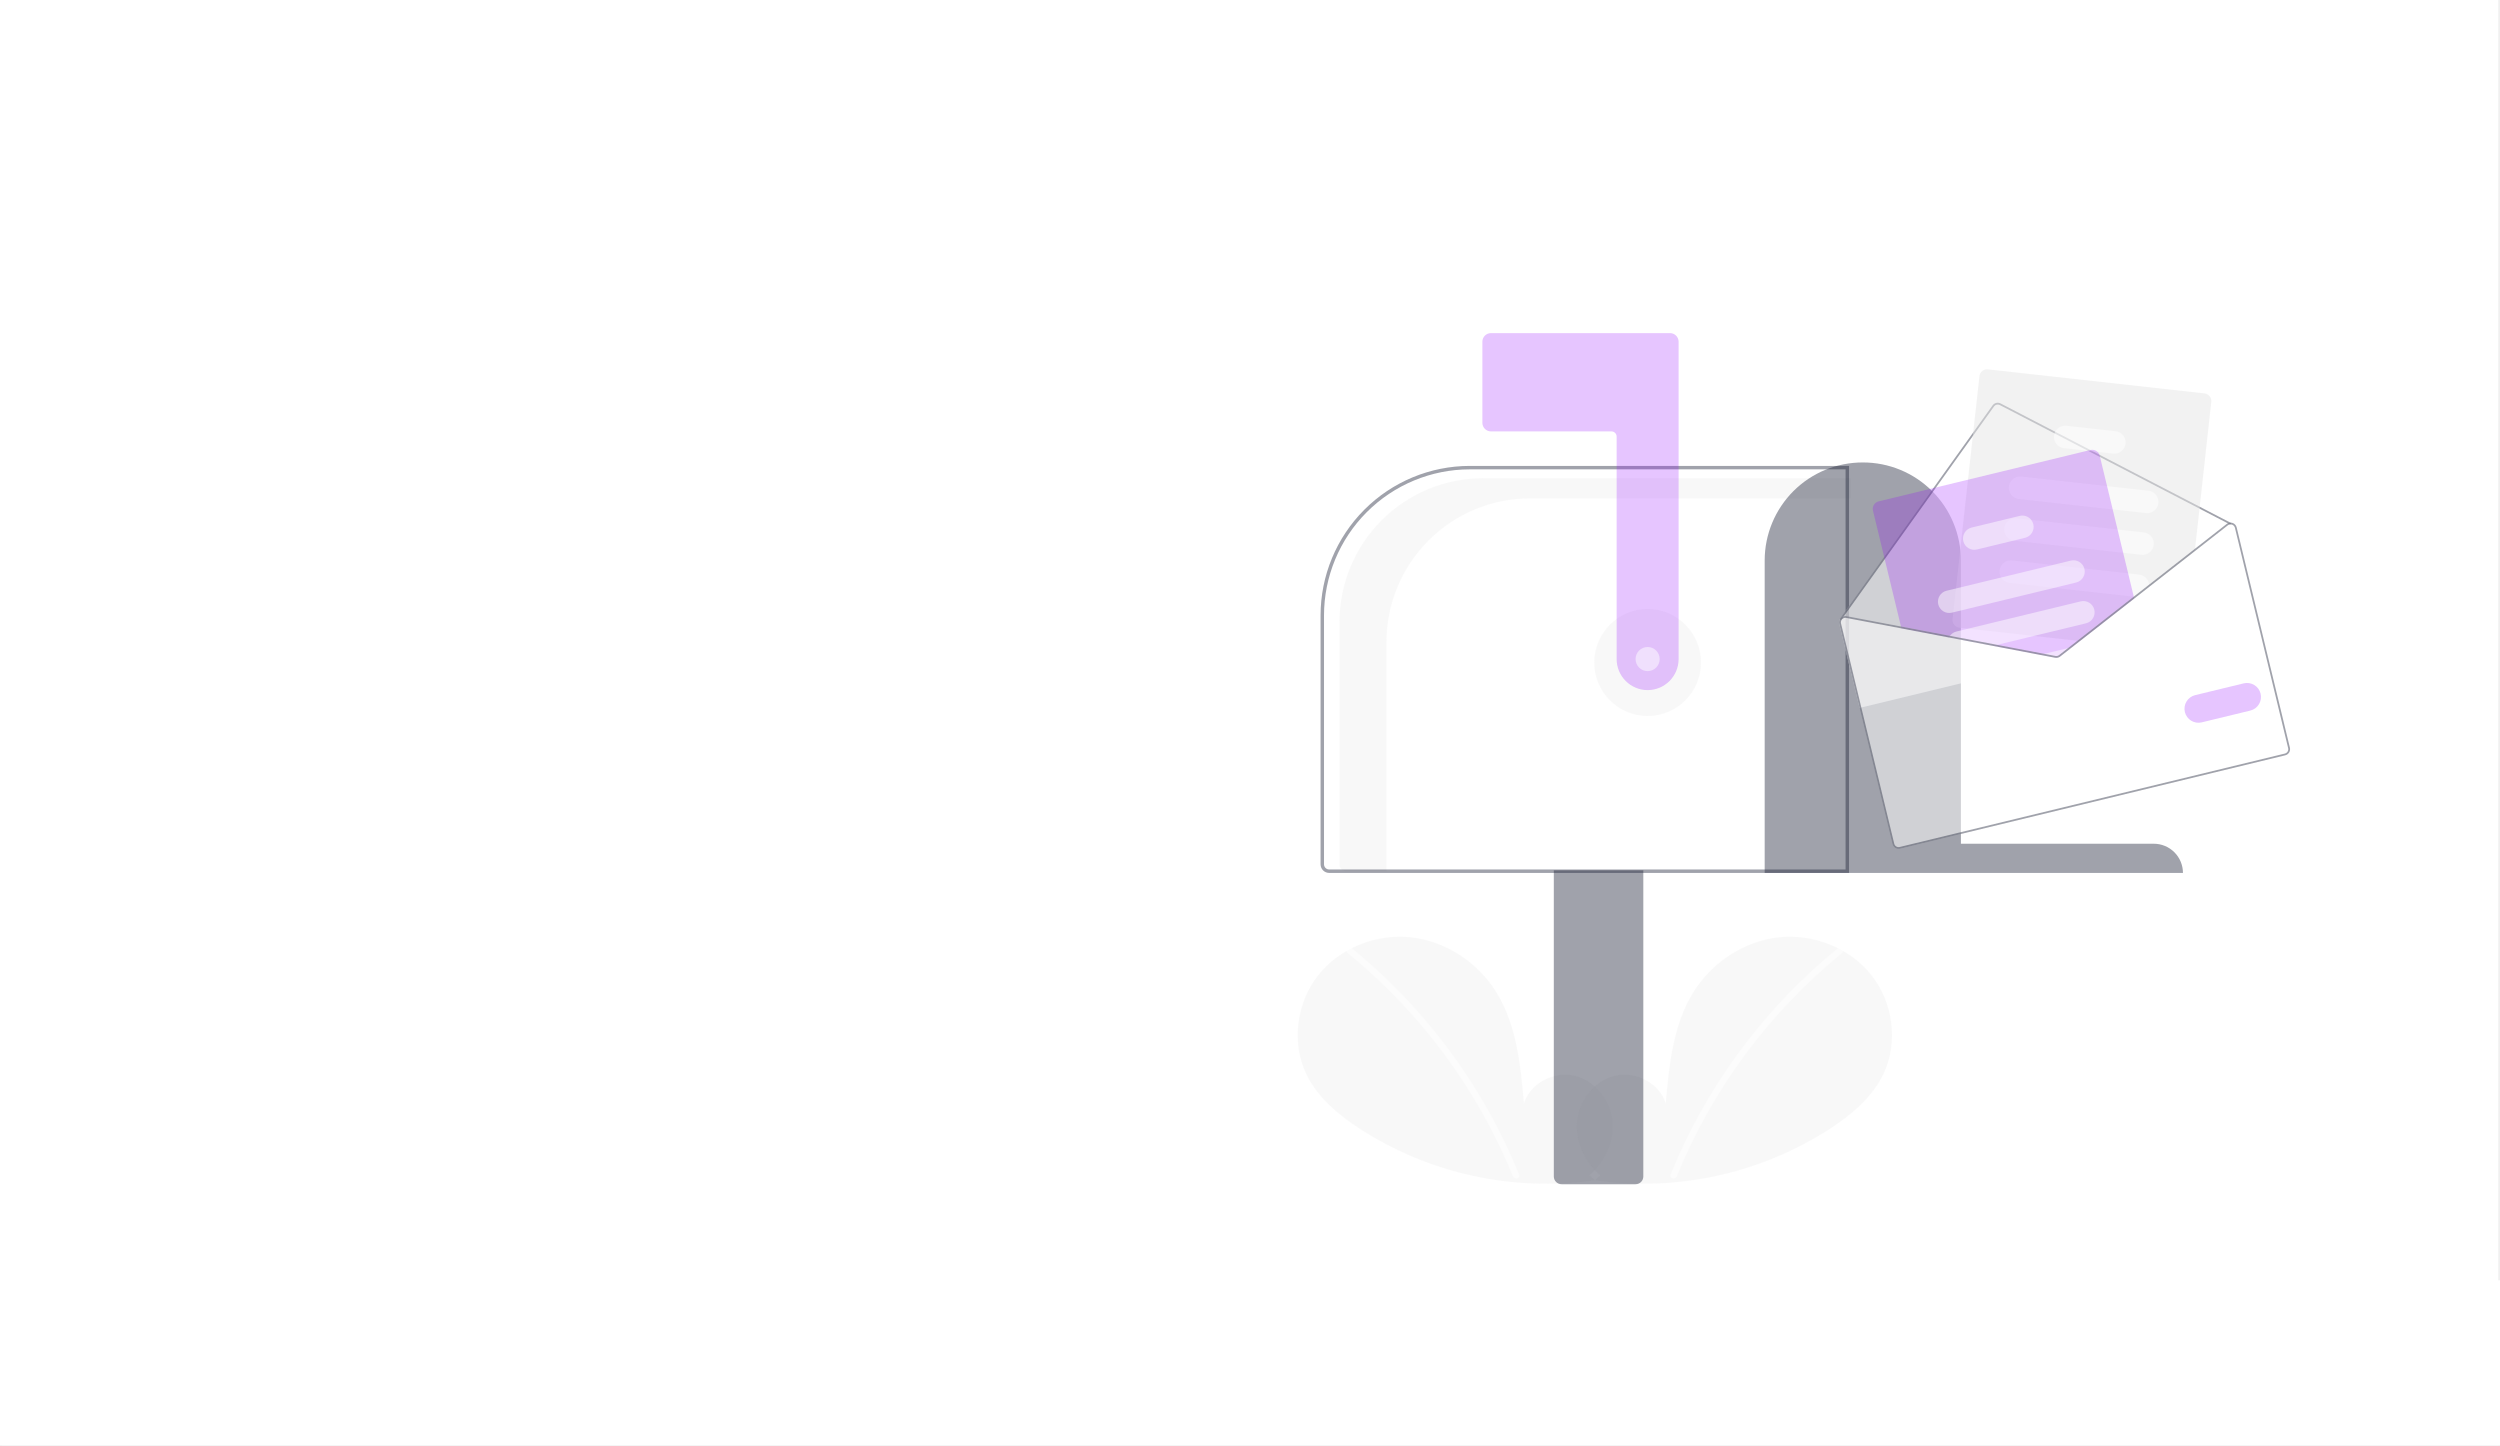
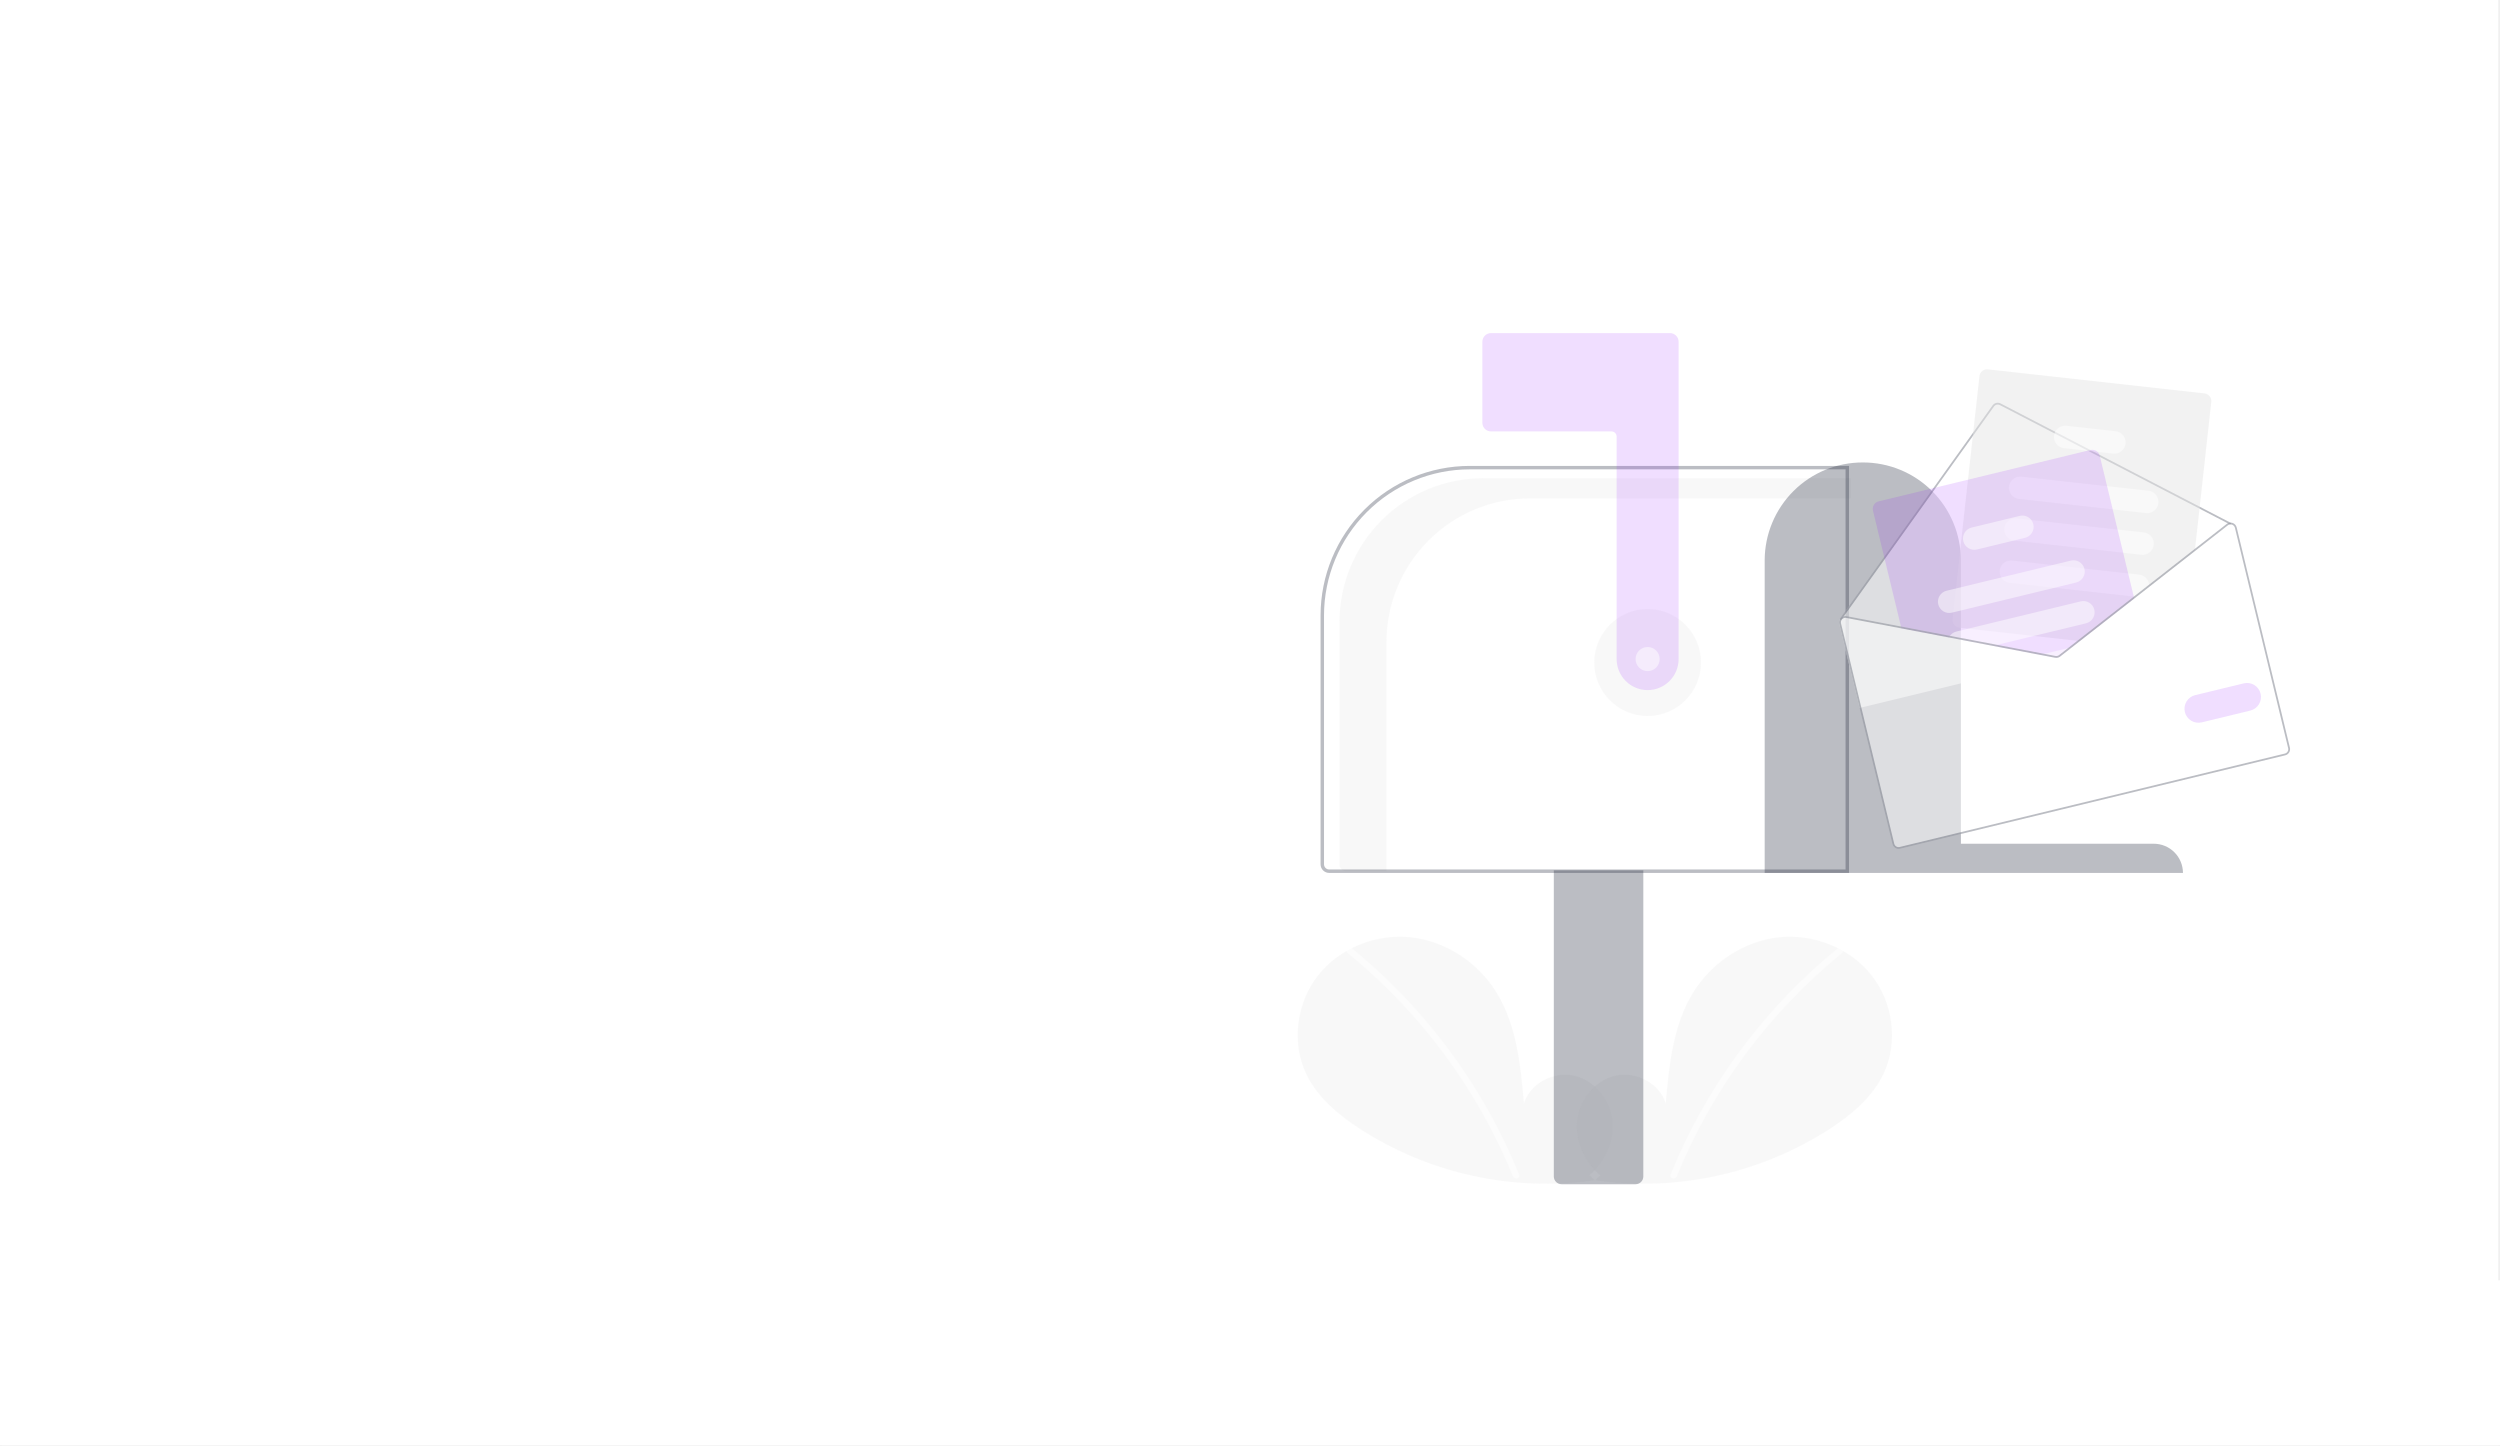
<svg xmlns="http://www.w3.org/2000/svg" width="1441" height="833" viewBox="0 0 1441 833" fill="none">
  <rect x="1" y="738" width="1440" height="95" fill="white" />
  <rect width="1440" height="833" fill="white" />
  <path d="M916.1 677.473C925.282 669.699 930.86 657.418 929.397 645.463C927.934 633.508 918.875 622.517 907.123 619.978C895.372 617.44 881.976 624.467 878.407 635.969C876.442 613.794 874.179 590.691 862.412 571.807C851.757 554.708 833.304 542.473 813.304 540.285C793.304 538.096 772.247 546.363 759.774 562.179C747.301 577.995 744.247 600.988 752.983 619.146C759.418 632.522 771.274 642.477 783.697 650.576C823.838 676.526 871.982 687.078 919.271 680.292" fill="#F2F2F2" fill-opacity="0.5" />
  <path d="M779.551 546.822C796.053 560.289 811.192 575.351 824.749 591.79C845.966 617.429 863.134 646.175 875.657 677.026C876.574 679.277 872.926 680.257 872.02 678.031C864.056 658.525 854.204 639.848 842.604 622.268C824.515 594.805 802.354 570.265 776.883 549.494C775 547.958 777.683 545.298 779.551 546.822V546.822Z" fill="white" fill-opacity="0.5" />
  <path d="M922.442 677.473C913.259 669.699 907.682 657.418 909.145 645.463C910.607 633.508 919.667 622.517 931.418 619.978C943.17 617.44 956.566 624.467 960.135 635.969C962.099 613.794 964.363 590.691 976.13 571.807C986.784 554.708 1005.24 542.473 1025.24 540.285C1045.24 538.096 1066.29 546.363 1078.77 562.179C1091.24 577.995 1094.29 600.988 1085.56 619.146C1079.12 632.522 1067.27 642.477 1054.84 650.576C1014.7 676.526 966.559 687.078 919.27 680.292" fill="#F2F2F2" fill-opacity="0.5" />
  <path d="M1058.99 546.822C1042.49 560.289 1027.35 575.351 1013.79 591.79C992.575 617.429 975.407 646.175 962.884 677.026C961.967 679.277 965.615 680.257 966.521 678.031C987.011 627.891 1019.72 583.698 1061.66 549.494C1063.54 547.958 1060.86 545.298 1058.99 546.822V546.822Z" fill="white" fill-opacity="0.5" />
  <path d="M949.69 412.691C966.677 412.691 980.448 398.894 980.448 381.874C980.448 364.854 966.677 351.057 949.69 351.057C932.703 351.057 918.932 364.854 918.932 381.874C918.932 398.894 932.703 412.691 949.69 412.691Z" fill="#F2F2F2" fill-opacity="0.5" />
  <path d="M854.855 275.644H1066.77V287.26H881.907C871.038 287.26 860.275 289.405 850.234 293.572C840.192 297.74 831.067 303.848 823.382 311.549C815.696 319.249 809.599 328.391 805.44 338.452C801.281 348.513 799.14 359.297 799.14 370.187V502.163H775.952C774.927 502.163 773.944 501.755 773.219 501.029C772.494 500.303 772.087 499.318 772.087 498.291V358.57C772.087 347.68 774.228 336.897 778.387 326.836C782.547 316.774 788.643 307.633 796.329 299.932C804.015 292.232 813.139 286.123 823.181 281.956C833.223 277.788 843.985 275.644 854.855 275.644V275.644Z" fill="#F2F2F2" fill-opacity="0.5" />
-   <path d="M895.615 678.118V501.664H947.209V678.118C947.208 679.304 946.737 680.441 945.9 681.28C945.063 682.119 943.928 682.59 942.745 682.592H900.08C898.896 682.59 897.761 682.119 896.924 681.28C896.087 680.441 895.617 679.304 895.615 678.118Z" fill="#161D33" fill-opacity="0.41" />
-   <path d="M761.173 498.185V354.701C761.199 331.859 770.266 309.96 786.387 293.809C802.507 277.657 824.364 268.572 847.162 268.546H1065.78V503.155H766.134C764.819 503.154 763.558 502.63 762.628 501.698C761.698 500.766 761.174 499.503 761.173 498.185ZM1063.79 270.534H847.162C824.89 270.559 803.538 279.435 787.789 295.214C772.041 310.993 763.182 332.386 763.157 354.701V498.185C763.158 498.976 763.472 499.734 764.03 500.293C764.588 500.852 765.345 501.166 766.134 501.167H1063.79V270.534Z" fill="#161D33" fill-opacity="0.41" />
-   <path d="M949.69 397.78C944.955 397.775 940.416 395.888 937.068 392.533C933.719 389.179 931.836 384.631 931.831 379.886V251.646C931.83 250.856 931.516 250.098 930.958 249.539C930.4 248.98 929.643 248.665 928.854 248.664H859.4C858.085 248.663 856.824 248.138 855.894 247.207C854.964 246.275 854.441 245.011 854.439 243.694V196.971C854.441 195.653 854.964 194.389 855.894 193.458C856.824 192.526 858.085 192.002 859.4 192H962.589C963.904 192.002 965.165 192.526 966.095 193.458C967.025 194.389 967.548 195.653 967.55 196.971V379.886C967.545 384.631 965.661 389.179 962.313 392.533C958.965 395.888 954.425 397.775 949.69 397.78Z" fill="#9100FF" fill-opacity="0.23" />
-   <path d="M1073.72 266.559C1088.68 266.527 1103.05 272.455 1113.66 283.037C1124.26 293.619 1130.24 307.989 1130.27 322.986V486.327H1241.4C1245.86 486.318 1250.15 488.086 1253.31 491.242C1256.47 494.398 1258.25 498.684 1258.26 503.156H1017.16V322.986C1017.19 307.989 1023.17 293.619 1033.77 283.037C1044.38 272.455 1058.75 266.527 1073.72 266.559Z" fill="#161D33" fill-opacity="0.41" />
+   <path d="M895.615 678.118V501.664H947.209V678.118C947.208 679.304 946.737 680.441 945.9 681.28C945.063 682.119 943.928 682.59 942.745 682.592H900.08C898.896 682.59 897.761 682.119 896.924 681.28C896.087 680.441 895.617 679.304 895.615 678.118Z" fill="#161D33" fill-opacity="0.29" />
+   <path d="M761.173 498.185V354.701C761.199 331.859 770.266 309.96 786.387 293.809C802.507 277.657 824.364 268.572 847.162 268.546H1065.78V503.155H766.134C764.819 503.154 763.558 502.63 762.628 501.698C761.698 500.766 761.174 499.503 761.173 498.185ZM1063.79 270.534H847.162C824.89 270.559 803.538 279.435 787.789 295.214C772.041 310.993 763.182 332.386 763.157 354.701V498.185C763.158 498.976 763.472 499.734 764.03 500.293C764.588 500.852 765.345 501.166 766.134 501.167H1063.79V270.534Z" fill="#161D33" fill-opacity="0.29" />
+   <path d="M949.69 397.78C944.955 397.775 940.416 395.888 937.068 392.533C933.719 389.179 931.836 384.631 931.831 379.886V251.646C931.83 250.856 931.516 250.098 930.958 249.539C930.4 248.98 929.643 248.665 928.854 248.664H859.4C858.085 248.663 856.824 248.138 855.894 247.207C854.964 246.275 854.441 245.011 854.439 243.694V196.971C854.441 195.653 854.964 194.389 855.894 193.458C856.824 192.526 858.085 192.002 859.4 192H962.589C963.904 192.002 965.165 192.526 966.095 193.458C967.025 194.389 967.548 195.653 967.55 196.971V379.886C967.545 384.631 965.661 389.179 962.313 392.533C958.965 395.888 954.425 397.775 949.69 397.78Z" fill="#9100FF" fill-opacity="0.13" />
+   <path d="M1073.72 266.559C1088.68 266.527 1103.05 272.455 1113.66 283.037C1124.26 293.619 1130.24 307.989 1130.27 322.986V486.327H1241.4C1245.86 486.318 1250.15 488.086 1253.31 491.242C1256.47 494.398 1258.25 498.684 1258.26 503.156H1017.16V322.986C1017.19 307.989 1023.17 293.619 1033.77 283.037C1044.38 272.455 1058.75 266.527 1073.72 266.559Z" fill="#161D33" fill-opacity="0.29" />
  <path d="M1060.14 359.574L1071.85 408.043L1300.93 352.481L1289.22 304.012C1289.08 303.42 1288.79 302.872 1288.38 302.421C1287.98 301.97 1287.46 301.63 1286.88 301.432C1286.46 301.283 1286.01 301.215 1285.56 301.233L1153.14 232.538C1152.37 232.141 1151.48 232.035 1150.63 232.239C1149.78 232.443 1149.03 232.944 1148.52 233.651L1084.71 322.816L1060.65 356.44C1060.6 356.498 1060.57 356.566 1060.56 356.638C1060.54 356.71 1060.54 356.784 1060.56 356.855C1060.07 357.672 1059.92 358.649 1060.14 359.574V359.574Z" fill="white" fill-opacity="0.5" />
-   <path d="M1060.56 356.855C1060.57 356.918 1060.59 356.979 1060.63 357.032C1060.66 357.086 1060.71 357.133 1060.76 357.169C1060.82 357.212 1060.89 357.241 1060.96 357.256C1061.04 357.271 1061.12 357.27 1061.19 357.254C1061.31 357.222 1061.41 357.149 1061.49 357.048L1061.57 356.934L1062.82 355.178L1085.57 323.402L1149.37 234.258C1149.73 233.753 1150.27 233.395 1150.87 233.25C1151.48 233.104 1152.11 233.181 1152.67 233.466L1284.06 301.629L1285.24 302.242C1285.28 302.262 1285.33 302.279 1285.38 302.293C1285.47 302.277 1285.56 302.268 1285.65 302.267C1285.78 302.226 1285.88 302.139 1285.94 302.024C1285.97 301.964 1285.99 301.897 1286 301.829C1286 301.761 1286 301.692 1285.98 301.627C1285.96 301.561 1285.92 301.501 1285.88 301.448C1285.84 301.395 1285.78 301.352 1285.72 301.32L1285.56 301.233L1153.14 232.538C1152.37 232.141 1151.47 232.035 1150.63 232.239C1149.78 232.443 1149.03 232.944 1148.52 233.651L1084.7 322.816L1060.65 356.44C1060.6 356.498 1060.57 356.566 1060.56 356.638C1060.54 356.71 1060.54 356.784 1060.56 356.855V356.855Z" fill="#161D33" fill-opacity="0.41" />
+   <path d="M1060.56 356.855C1060.57 356.918 1060.59 356.979 1060.63 357.032C1060.66 357.086 1060.71 357.133 1060.76 357.169C1060.82 357.212 1060.89 357.241 1060.96 357.256C1061.04 357.271 1061.12 357.27 1061.19 357.254C1061.31 357.222 1061.41 357.149 1061.49 357.048L1061.57 356.934L1062.82 355.178L1085.57 323.402L1149.37 234.258C1149.73 233.753 1150.27 233.395 1150.87 233.25C1151.48 233.104 1152.11 233.181 1152.67 233.466L1284.06 301.629L1285.24 302.242C1285.28 302.262 1285.33 302.279 1285.38 302.293C1285.47 302.277 1285.56 302.268 1285.65 302.267C1285.78 302.226 1285.88 302.139 1285.94 302.024C1285.97 301.964 1285.99 301.897 1286 301.829C1286 301.761 1286 301.692 1285.98 301.627C1285.96 301.561 1285.92 301.501 1285.88 301.448C1285.84 301.395 1285.78 301.352 1285.72 301.32L1285.56 301.233L1153.14 232.538C1152.37 232.141 1151.47 232.035 1150.63 232.239C1149.78 232.443 1149.03 232.944 1148.52 233.651L1084.7 322.816L1060.65 356.44C1060.6 356.498 1060.57 356.566 1060.56 356.638C1060.54 356.71 1060.54 356.784 1060.56 356.855V356.855Z" fill="#161D33" fill-opacity="0.29" />
  <path d="M1129.36 361.797L1134.46 362.364L1172.3 366.564L1197.39 369.347L1198.87 369.512L1230.18 345.012L1231.38 344.074L1238.77 338.288L1265.08 317.704L1265.24 316.258L1274.59 231.645C1274.72 230.48 1274.38 229.312 1273.65 228.397C1272.92 227.481 1271.86 226.894 1270.69 226.763L1145.82 212.903C1144.66 212.776 1143.49 213.116 1142.58 213.848C1141.67 214.58 1141.08 215.645 1140.95 216.809L1134.35 276.493L1130.69 309.583L1127.41 339.186L1125.9 352.933L1125.45 356.916C1125.33 358.081 1125.67 359.249 1126.4 360.164C1127.13 361.079 1128.19 361.666 1129.36 361.797V361.797Z" fill="#E6E6E6" fill-opacity="0.5" />
  <path d="M1163.67 287.631L1217.76 293.634L1236.95 295.762C1237.79 295.856 1238.65 295.782 1239.47 295.544C1240.29 295.306 1241.05 294.909 1241.72 294.375C1242.38 293.842 1242.94 293.182 1243.35 292.434C1243.76 291.686 1244.02 290.864 1244.11 290.016C1244.2 289.167 1244.13 288.308 1243.89 287.488C1243.66 286.668 1243.26 285.903 1242.73 285.237C1242.19 284.57 1241.54 284.016 1240.79 283.604C1240.04 283.193 1239.22 282.932 1238.38 282.838L1214.52 280.191L1165.11 274.701C1163.39 274.512 1161.68 275.011 1160.34 276.089C1158.99 277.167 1158.13 278.735 1157.94 280.449C1157.75 282.163 1158.25 283.882 1159.32 285.229C1160.4 286.576 1161.96 287.44 1163.67 287.631Z" fill="white" fill-opacity="0.5" />
  <path d="M1160.59 311.605C1160.73 311.63 1160.87 311.655 1161.01 311.669L1223.81 318.638L1234.29 319.804C1236 319.994 1237.72 319.495 1239.06 318.417C1240.4 317.338 1241.27 315.77 1241.45 314.055C1241.64 312.341 1241.15 310.621 1240.07 309.275C1238.99 307.929 1237.43 307.066 1235.72 306.876L1220.56 305.196L1170.82 299.674L1162.45 298.744C1160.77 298.557 1159.09 299.03 1157.76 300.062C1156.43 301.094 1155.55 302.605 1155.31 304.275C1155.07 305.945 1155.48 307.644 1156.47 309.012C1157.46 310.38 1158.93 311.31 1160.59 311.605V311.605Z" fill="white" fill-opacity="0.5" />
  <path d="M1153.49 332.862C1154 333.718 1154.71 334.443 1155.55 334.982C1156.39 335.521 1157.34 335.859 1158.33 335.969L1184.07 338.825L1229.9 343.912L1229.91 343.91L1231.38 344.074L1238.77 338.288C1238.82 337.848 1238.82 337.405 1238.77 336.966C1238.62 335.49 1237.96 334.111 1236.92 333.059C1235.87 332.006 1234.5 331.342 1233.03 331.176L1226.66 330.467L1201.41 327.667L1183.23 325.647L1159.76 323.04C1158.55 322.907 1157.34 323.113 1156.24 323.636C1155.15 324.159 1154.23 324.978 1153.58 325.999C1152.92 327.021 1152.57 328.205 1152.55 329.418C1152.54 330.631 1152.86 331.823 1153.49 332.862L1153.49 332.862Z" fill="white" fill-opacity="0.5" />
  <path d="M1189.64 258.326L1203.09 259.819L1209.04 260.481L1218.02 261.476C1219.73 261.666 1221.45 261.167 1222.79 260.089C1224.13 259.01 1224.99 257.442 1225.18 255.727C1225.37 254.013 1224.87 252.293 1223.8 250.947C1222.72 249.6 1221.16 248.738 1219.45 248.548L1191.07 245.401C1189.36 245.211 1187.64 245.709 1186.3 246.786C1184.95 247.863 1184.09 249.431 1183.9 251.145C1183.71 252.859 1184.21 254.578 1185.28 255.925C1186.36 257.272 1187.92 258.135 1189.64 258.326V258.326Z" fill="white" fill-opacity="0.5" />
-   <path d="M1079.58 294.325L1095.99 362.236L1123.38 367.453L1148.71 372.286L1175.89 377.467L1184.58 379.123C1185.08 379.219 1185.61 379.206 1186.11 379.084C1186.61 378.962 1187.08 378.734 1187.49 378.416L1194.46 372.964L1198.87 369.512L1230.18 345.012L1210.27 262.627C1210.08 261.808 1209.65 261.062 1209.04 260.481C1208.5 259.966 1207.85 259.595 1207.13 259.401C1206.42 259.207 1205.67 259.196 1204.94 259.37L1082.84 288.987C1081.7 289.264 1080.72 289.981 1080.11 290.982C1079.5 291.983 1079.31 293.185 1079.58 294.325V294.325Z" fill="#9100FF" fill-opacity="0.23" />
+   <path d="M1079.58 294.325L1095.99 362.236L1123.38 367.453L1148.71 372.286L1175.89 377.467L1184.58 379.123C1185.08 379.219 1185.61 379.206 1186.11 379.084C1186.61 378.962 1187.08 378.734 1187.49 378.416L1194.46 372.964L1198.87 369.512L1230.18 345.012L1210.27 262.627C1210.08 261.808 1209.65 261.062 1209.04 260.481C1208.5 259.966 1207.85 259.595 1207.13 259.401C1206.42 259.207 1205.67 259.196 1204.94 259.37L1082.84 288.987C1081.7 289.264 1080.72 289.981 1080.11 290.982C1079.5 291.983 1079.31 293.185 1079.58 294.325V294.325Z" fill="#9100FF" fill-opacity="0.13" />
  <path d="M1117.21 348.351C1117.62 350.026 1118.67 351.471 1120.14 352.369C1121.61 353.267 1123.37 353.545 1125.04 353.141L1196.69 335.762C1198.37 335.354 1199.81 334.299 1200.7 332.827C1201.6 331.356 1201.88 329.589 1201.48 327.913C1201.46 327.83 1201.43 327.748 1201.41 327.667C1200.95 326.052 1199.88 324.676 1198.44 323.829C1196.99 322.982 1195.27 322.729 1193.64 323.123L1121.99 340.502C1120.32 340.909 1118.88 341.964 1117.98 343.436C1117.08 344.907 1116.81 346.675 1117.21 348.351Z" fill="white" fill-opacity="0.5" />
  <path d="M1123.38 367.452L1148.71 372.284L1202.38 359.269C1204.05 358.863 1205.49 357.808 1206.39 356.336C1207.28 354.864 1207.56 353.095 1207.16 351.419C1206.75 349.743 1205.7 348.297 1204.23 347.399C1202.76 346.501 1200.99 346.224 1199.32 346.63L1127.67 364.008C1126.17 364.369 1124.85 365.254 1123.95 366.505C1123.74 366.804 1123.54 367.121 1123.38 367.452Z" fill="white" fill-opacity="0.5" />
  <path d="M1175.89 377.468L1184.58 379.123C1185.09 379.22 1185.61 379.206 1186.11 379.084C1186.61 378.963 1187.09 378.735 1187.49 378.416L1194.46 372.964L1175.89 377.468Z" fill="white" fill-opacity="0.5" />
  <path d="M1131.65 311.936C1132.05 313.611 1133.11 315.056 1134.58 315.954C1136.04 316.852 1137.81 317.129 1139.48 316.725L1167.23 309.994C1168.91 309.586 1170.35 308.531 1171.24 307.059C1172.14 305.588 1172.42 303.821 1172.01 302.145C1171.8 301.244 1171.39 300.401 1170.82 299.673C1170.05 298.689 1169.02 297.947 1167.84 297.536C1166.66 297.125 1165.39 297.062 1164.18 297.355L1136.43 304.086C1134.76 304.492 1133.31 305.547 1132.42 307.019C1131.52 308.491 1131.24 310.259 1131.65 311.936V311.936Z" fill="white" fill-opacity="0.5" />
  <path d="M1148.71 372.284L1175.89 377.467L1184.58 379.124C1185.09 379.219 1185.61 379.205 1186.11 379.083C1186.61 378.961 1187.08 378.734 1187.49 378.417L1194.46 372.963L1192.02 373.557L1186.85 377.594C1186.56 377.821 1186.22 377.983 1185.87 378.07C1185.51 378.157 1185.13 378.167 1184.77 378.099L1178.34 376.874L1151.16 371.691L1148.71 372.284ZM1229.91 343.914L1230.17 345.009L1231.38 344.07L1229.91 343.914ZM1148.71 372.284L1175.89 377.467L1184.58 379.124C1185.09 379.219 1185.61 379.205 1186.11 379.083C1186.61 378.961 1187.08 378.734 1187.49 378.417L1194.46 372.963L1192.02 373.557L1186.85 377.594C1186.56 377.821 1186.22 377.983 1185.87 378.07C1185.51 378.157 1185.13 378.167 1184.77 378.099L1178.34 376.874L1151.16 371.691L1148.71 372.284ZM1148.71 372.284L1175.89 377.467L1184.58 379.124C1185.09 379.219 1185.61 379.205 1186.11 379.083C1186.61 378.961 1187.08 378.734 1187.49 378.417L1194.46 372.963L1192.02 373.557L1186.85 377.594C1186.56 377.821 1186.22 377.983 1185.87 378.07C1185.51 378.157 1185.13 378.167 1184.77 378.099L1178.34 376.874L1151.16 371.691L1148.71 372.284ZM1060.14 359.573L1090.82 486.531C1091.05 487.469 1091.64 488.278 1092.46 488.781C1093.28 489.284 1094.27 489.439 1095.21 489.213L1317.22 435.364C1318.16 435.136 1318.97 434.545 1319.47 433.721C1319.97 432.897 1320.12 431.907 1319.9 430.968L1289.22 304.011C1289.08 303.418 1288.79 302.871 1288.38 302.42C1287.98 301.969 1287.46 301.629 1286.88 301.431C1286.46 301.281 1286.01 301.214 1285.56 301.231C1285.04 301.246 1284.52 301.382 1284.06 301.627C1283.84 301.729 1283.64 301.855 1283.46 302.002L1265.24 316.257L1238.77 336.968L1229.91 343.906L1229.91 343.914L1229.9 343.915L1197.39 369.343L1192.02 373.557L1186.85 377.594C1186.56 377.821 1186.22 377.983 1185.87 378.07C1185.51 378.157 1185.13 378.167 1184.77 378.099L1178.34 376.874L1151.16 371.691L1123.95 366.506L1064.36 355.144C1063.85 355.043 1063.32 355.054 1062.82 355.177C1062.14 355.343 1061.53 355.7 1061.05 356.207C1060.86 356.406 1060.7 356.622 1060.56 356.854C1060.07 357.67 1059.92 358.647 1060.14 359.573V359.573ZM1148.71 372.284L1175.89 377.467L1184.58 379.124C1185.09 379.219 1185.61 379.205 1186.11 379.083C1186.61 378.961 1187.08 378.734 1187.49 378.417L1194.46 372.963L1192.02 373.557L1186.85 377.594C1186.56 377.821 1186.22 377.983 1185.87 378.07C1185.51 378.157 1185.13 378.167 1184.77 378.099L1178.34 376.874L1151.16 371.691L1148.71 372.284ZM1148.71 372.284L1175.89 377.467L1184.58 379.124C1185.09 379.219 1185.61 379.205 1186.11 379.083C1186.61 378.961 1187.08 378.734 1187.49 378.417L1194.46 372.963L1192.02 373.557L1186.85 377.594C1186.56 377.821 1186.22 377.983 1185.87 378.07C1185.51 378.157 1185.13 378.167 1184.77 378.099L1178.34 376.874L1151.16 371.691L1148.71 372.284ZM1148.71 372.284L1175.89 377.467L1184.58 379.124C1185.09 379.219 1185.61 379.205 1186.11 379.083C1186.61 378.961 1187.08 378.734 1187.49 378.417L1194.46 372.963L1192.02 373.557L1186.85 377.594C1186.56 377.821 1186.22 377.983 1185.87 378.07C1185.51 378.157 1185.13 378.167 1184.77 378.099L1178.34 376.874L1151.16 371.691L1148.71 372.284Z" fill="white" fill-opacity="0.5" />
-   <path d="M1148.71 372.284L1175.89 377.467L1184.58 379.124C1185.09 379.219 1185.61 379.205 1186.11 379.083C1186.61 378.961 1187.08 378.734 1187.49 378.417L1194.46 372.963L1192.02 373.557L1186.85 377.594C1186.56 377.821 1186.22 377.983 1185.87 378.07C1185.51 378.157 1185.13 378.167 1184.77 378.099L1178.34 376.874L1151.16 371.691L1148.71 372.284ZM1229.91 343.914L1230.17 345.009L1231.38 344.07L1229.91 343.914ZM1148.71 372.284L1175.89 377.467L1184.58 379.124C1185.09 379.219 1185.61 379.205 1186.11 379.083C1186.61 378.961 1187.08 378.734 1187.49 378.417L1194.46 372.963L1192.02 373.557L1186.85 377.594C1186.56 377.821 1186.22 377.983 1185.87 378.07C1185.51 378.157 1185.13 378.167 1184.77 378.099L1178.34 376.874L1151.16 371.691L1148.71 372.284ZM1148.71 372.284L1175.89 377.467L1184.58 379.124C1185.09 379.219 1185.61 379.205 1186.11 379.083C1186.61 378.961 1187.08 378.734 1187.49 378.417L1194.46 372.963L1192.02 373.557L1186.85 377.594C1186.56 377.821 1186.22 377.983 1185.87 378.07C1185.51 378.157 1185.13 378.167 1184.77 378.099L1178.34 376.874L1151.16 371.691L1148.71 372.284ZM1061.57 356.932L1061.7 357.033C1061.73 356.996 1061.77 356.963 1061.8 356.924C1062.1 356.611 1062.47 356.377 1062.88 356.244C1063.3 356.111 1063.74 356.082 1064.16 356.161L1123.38 367.448L1148.71 372.284L1175.89 377.467L1184.58 379.124C1185.09 379.219 1185.61 379.205 1186.11 379.083C1186.61 378.961 1187.08 378.734 1187.49 378.417L1194.46 372.963L1192.02 373.557L1186.85 377.594C1186.56 377.821 1186.22 377.983 1185.87 378.07C1185.51 378.157 1185.13 378.167 1184.77 378.099L1178.34 376.874L1151.16 371.691L1123.95 366.506L1064.36 355.144C1063.85 355.043 1063.32 355.054 1062.82 355.177L1061.57 356.932ZM1060.14 359.573L1090.82 486.531C1091.05 487.469 1091.64 488.278 1092.46 488.781C1093.28 489.284 1094.27 489.439 1095.21 489.213L1317.22 435.364C1318.16 435.136 1318.97 434.545 1319.47 433.721C1319.97 432.897 1320.12 431.907 1319.9 430.968L1289.22 304.011C1289.08 303.418 1288.79 302.871 1288.38 302.42C1287.98 301.969 1287.46 301.629 1286.88 301.431C1286.46 301.281 1286.01 301.214 1285.56 301.231C1285.04 301.246 1284.52 301.382 1284.06 301.627C1283.84 301.729 1283.64 301.855 1283.46 302.002L1265.24 316.257L1238.77 336.968L1229.91 343.906L1229.91 343.914L1229.9 343.915L1197.39 369.343L1192.02 373.557L1186.85 377.594C1186.56 377.821 1186.22 377.983 1185.87 378.07C1185.51 378.157 1185.13 378.167 1184.77 378.099L1178.34 376.874L1151.16 371.691L1123.95 366.506L1064.36 355.144C1063.85 355.043 1063.32 355.054 1062.82 355.177C1062.14 355.343 1061.53 355.7 1061.05 356.207C1060.86 356.406 1060.7 356.622 1060.56 356.854C1060.07 357.67 1059.92 358.647 1060.14 359.573V359.573ZM1061.16 359.328C1061.07 358.953 1061.06 358.564 1061.14 358.187C1061.22 357.81 1061.38 357.456 1061.61 357.15C1061.63 357.105 1061.67 357.065 1061.7 357.033C1061.73 356.996 1061.77 356.963 1061.8 356.924C1062.1 356.611 1062.47 356.377 1062.88 356.244C1063.3 356.111 1063.74 356.082 1064.16 356.161L1123.38 367.448L1148.71 372.284L1175.89 377.467L1184.58 379.124C1185.09 379.219 1185.61 379.205 1186.11 379.083C1186.61 378.961 1187.08 378.734 1187.49 378.417L1194.46 372.963L1198.87 369.512L1230.17 345.009L1231.38 344.07L1238.77 338.286L1265.08 317.699L1284.1 302.816C1284.39 302.59 1284.72 302.428 1285.08 302.341C1285.18 302.317 1285.28 302.3 1285.38 302.292C1285.47 302.276 1285.56 302.267 1285.65 302.266C1285.96 302.263 1286.26 302.312 1286.55 302.412C1286.96 302.555 1287.32 302.798 1287.62 303.12C1287.91 303.442 1288.12 303.832 1288.22 304.254L1318.89 431.212C1318.98 431.545 1318.99 431.89 1318.94 432.228C1318.88 432.567 1318.77 432.891 1318.59 433.183C1318.41 433.476 1318.18 433.73 1317.9 433.931C1317.62 434.133 1317.31 434.278 1316.98 434.358L1094.96 488.207C1094.29 488.369 1093.59 488.257 1093 487.896C1092.41 487.536 1091.99 486.956 1091.83 486.285L1061.16 359.328ZM1148.71 372.284L1175.89 377.467L1184.58 379.124C1185.09 379.219 1185.61 379.205 1186.11 379.083C1186.61 378.961 1187.08 378.734 1187.49 378.417L1194.46 372.963L1192.02 373.557L1186.85 377.594C1186.56 377.821 1186.22 377.983 1185.87 378.07C1185.51 378.157 1185.13 378.167 1184.77 378.099L1178.34 376.874L1151.16 371.691L1148.71 372.284ZM1148.71 372.284L1175.89 377.467L1184.58 379.124C1185.09 379.219 1185.61 379.205 1186.11 379.083C1186.61 378.961 1187.08 378.734 1187.49 378.417L1194.46 372.963L1192.02 373.557L1186.85 377.594C1186.56 377.821 1186.22 377.983 1185.87 378.07C1185.51 378.157 1185.13 378.167 1184.77 378.099L1178.34 376.874L1151.16 371.691L1148.71 372.284ZM1148.71 372.284L1175.89 377.467L1184.58 379.124C1185.09 379.219 1185.61 379.205 1186.11 379.083C1186.61 378.961 1187.08 378.734 1187.49 378.417L1194.46 372.963L1192.02 373.557L1186.85 377.594C1186.56 377.821 1186.22 377.983 1185.87 378.07C1185.51 378.157 1185.13 378.167 1184.77 378.099L1178.34 376.874L1151.16 371.691L1148.71 372.284Z" fill="#161D33" fill-opacity="0.41" />
-   <path d="M1259.36 410.422C1258.86 408.342 1259.2 406.148 1260.31 404.321C1261.43 402.494 1263.22 401.184 1265.29 400.679L1293.31 393.882C1295.39 393.387 1297.57 393.735 1299.39 394.851C1301.21 395.967 1302.51 397.759 1303.01 399.834C1303.51 401.91 1303.17 404.1 1302.06 405.925C1300.96 407.75 1299.17 409.061 1297.1 409.571L1269.08 416.368C1267.01 416.869 1264.82 416.524 1262.99 415.41C1261.17 414.295 1259.86 412.501 1259.36 410.422Z" fill="#9100FF" fill-opacity="0.23" />
+   <path d="M1148.71 372.284L1175.89 377.467L1184.58 379.124C1185.09 379.219 1185.61 379.205 1186.11 379.083C1186.61 378.961 1187.08 378.734 1187.49 378.417L1194.46 372.963L1192.02 373.557L1186.85 377.594C1186.56 377.821 1186.22 377.983 1185.87 378.07C1185.51 378.157 1185.13 378.167 1184.77 378.099L1178.34 376.874L1151.16 371.691L1148.71 372.284ZM1229.91 343.914L1230.17 345.009L1231.38 344.07L1229.91 343.914ZM1148.71 372.284L1175.89 377.467L1184.58 379.124C1185.09 379.219 1185.61 379.205 1186.11 379.083C1186.61 378.961 1187.08 378.734 1187.49 378.417L1194.46 372.963L1192.02 373.557L1186.85 377.594C1186.56 377.821 1186.22 377.983 1185.87 378.07C1185.51 378.157 1185.13 378.167 1184.77 378.099L1178.34 376.874L1151.16 371.691L1148.71 372.284ZM1148.71 372.284L1175.89 377.467L1184.58 379.124C1185.09 379.219 1185.61 379.205 1186.11 379.083C1186.61 378.961 1187.08 378.734 1187.49 378.417L1194.46 372.963L1192.02 373.557L1186.85 377.594C1186.56 377.821 1186.22 377.983 1185.87 378.07C1185.51 378.157 1185.13 378.167 1184.77 378.099L1178.34 376.874L1151.16 371.691L1148.71 372.284ZM1061.57 356.932L1061.7 357.033C1061.73 356.996 1061.77 356.963 1061.8 356.924C1062.1 356.611 1062.47 356.377 1062.88 356.244C1063.3 356.111 1063.74 356.082 1064.16 356.161L1123.38 367.448L1148.71 372.284L1175.89 377.467L1184.58 379.124C1185.09 379.219 1185.61 379.205 1186.11 379.083C1186.61 378.961 1187.08 378.734 1187.49 378.417L1194.46 372.963L1192.02 373.557L1186.85 377.594C1186.56 377.821 1186.22 377.983 1185.87 378.07C1185.51 378.157 1185.13 378.167 1184.77 378.099L1178.34 376.874L1151.16 371.691L1123.95 366.506L1064.36 355.144C1063.85 355.043 1063.32 355.054 1062.82 355.177L1061.57 356.932ZM1060.14 359.573L1090.82 486.531C1091.05 487.469 1091.64 488.278 1092.46 488.781C1093.28 489.284 1094.27 489.439 1095.21 489.213L1317.22 435.364C1318.16 435.136 1318.97 434.545 1319.47 433.721C1319.97 432.897 1320.12 431.907 1319.9 430.968L1289.22 304.011C1289.08 303.418 1288.79 302.871 1288.38 302.42C1287.98 301.969 1287.46 301.629 1286.88 301.431C1286.46 301.281 1286.01 301.214 1285.56 301.231C1285.04 301.246 1284.52 301.382 1284.06 301.627C1283.84 301.729 1283.64 301.855 1283.46 302.002L1265.24 316.257L1238.77 336.968L1229.91 343.906L1229.91 343.914L1229.9 343.915L1197.39 369.343L1192.02 373.557L1186.85 377.594C1186.56 377.821 1186.22 377.983 1185.87 378.07C1185.51 378.157 1185.13 378.167 1184.77 378.099L1178.34 376.874L1151.16 371.691L1123.95 366.506L1064.36 355.144C1063.85 355.043 1063.32 355.054 1062.82 355.177C1062.14 355.343 1061.53 355.7 1061.05 356.207C1060.86 356.406 1060.7 356.622 1060.56 356.854C1060.07 357.67 1059.92 358.647 1060.14 359.573V359.573ZM1061.16 359.328C1061.07 358.953 1061.06 358.564 1061.14 358.187C1061.22 357.81 1061.38 357.456 1061.61 357.15C1061.63 357.105 1061.67 357.065 1061.7 357.033C1061.73 356.996 1061.77 356.963 1061.8 356.924C1062.1 356.611 1062.47 356.377 1062.88 356.244C1063.3 356.111 1063.74 356.082 1064.16 356.161L1123.38 367.448L1148.71 372.284L1175.89 377.467L1184.58 379.124C1185.09 379.219 1185.61 379.205 1186.11 379.083C1186.61 378.961 1187.08 378.734 1187.49 378.417L1194.46 372.963L1198.87 369.512L1230.17 345.009L1231.38 344.07L1238.77 338.286L1265.08 317.699L1284.1 302.816C1284.39 302.59 1284.72 302.428 1285.08 302.341C1285.18 302.317 1285.28 302.3 1285.38 302.292C1285.47 302.276 1285.56 302.267 1285.65 302.266C1285.96 302.263 1286.26 302.312 1286.55 302.412C1286.96 302.555 1287.32 302.798 1287.62 303.12C1287.91 303.442 1288.12 303.832 1288.22 304.254L1318.89 431.212C1318.98 431.545 1318.99 431.89 1318.94 432.228C1318.88 432.567 1318.77 432.891 1318.59 433.183C1318.41 433.476 1318.18 433.73 1317.9 433.931C1317.62 434.133 1317.31 434.278 1316.98 434.358L1094.96 488.207C1094.29 488.369 1093.59 488.257 1093 487.896C1092.41 487.536 1091.99 486.956 1091.83 486.285L1061.16 359.328ZM1148.71 372.284L1175.89 377.467L1184.58 379.124C1185.09 379.219 1185.61 379.205 1186.11 379.083C1186.61 378.961 1187.08 378.734 1187.49 378.417L1194.46 372.963L1192.02 373.557L1186.85 377.594C1186.56 377.821 1186.22 377.983 1185.87 378.07C1185.51 378.157 1185.13 378.167 1184.77 378.099L1178.34 376.874L1151.16 371.691L1148.71 372.284ZM1148.71 372.284L1175.89 377.467L1184.58 379.124C1185.09 379.219 1185.61 379.205 1186.11 379.083C1186.61 378.961 1187.08 378.734 1187.49 378.417L1194.46 372.963L1192.02 373.557L1186.85 377.594C1186.56 377.821 1186.22 377.983 1185.87 378.07C1185.51 378.157 1185.13 378.167 1184.77 378.099L1178.34 376.874L1151.16 371.691L1148.71 372.284ZM1148.71 372.284L1175.89 377.467L1184.58 379.124C1185.09 379.219 1185.61 379.205 1186.11 379.083C1186.61 378.961 1187.08 378.734 1187.49 378.417L1194.46 372.963L1192.02 373.557L1186.85 377.594C1186.56 377.821 1186.22 377.983 1185.87 378.07C1185.51 378.157 1185.13 378.167 1184.77 378.099L1178.34 376.874L1151.16 371.691L1148.71 372.284Z" fill="#161D33" fill-opacity="0.29" />
+   <path d="M1259.36 410.422C1258.86 408.342 1259.2 406.148 1260.31 404.321C1261.43 402.494 1263.22 401.184 1265.29 400.679L1293.31 393.882C1295.39 393.387 1297.57 393.735 1299.39 394.851C1301.21 395.967 1302.51 397.759 1303.01 399.834C1303.51 401.91 1303.17 404.1 1302.06 405.925C1300.96 407.75 1299.17 409.061 1297.1 409.571L1269.08 416.368C1267.01 416.869 1264.82 416.524 1262.99 415.41C1261.17 414.295 1259.86 412.501 1259.36 410.422Z" fill="#9100FF" fill-opacity="0.13" />
  <path d="M949.69 386.845C953.526 386.845 956.636 383.73 956.636 379.886C956.636 376.043 953.526 372.928 949.69 372.928C945.855 372.928 942.745 376.043 942.745 379.886C942.745 383.73 945.855 386.845 949.69 386.845Z" fill="white" fill-opacity="0.5" />
</svg>
